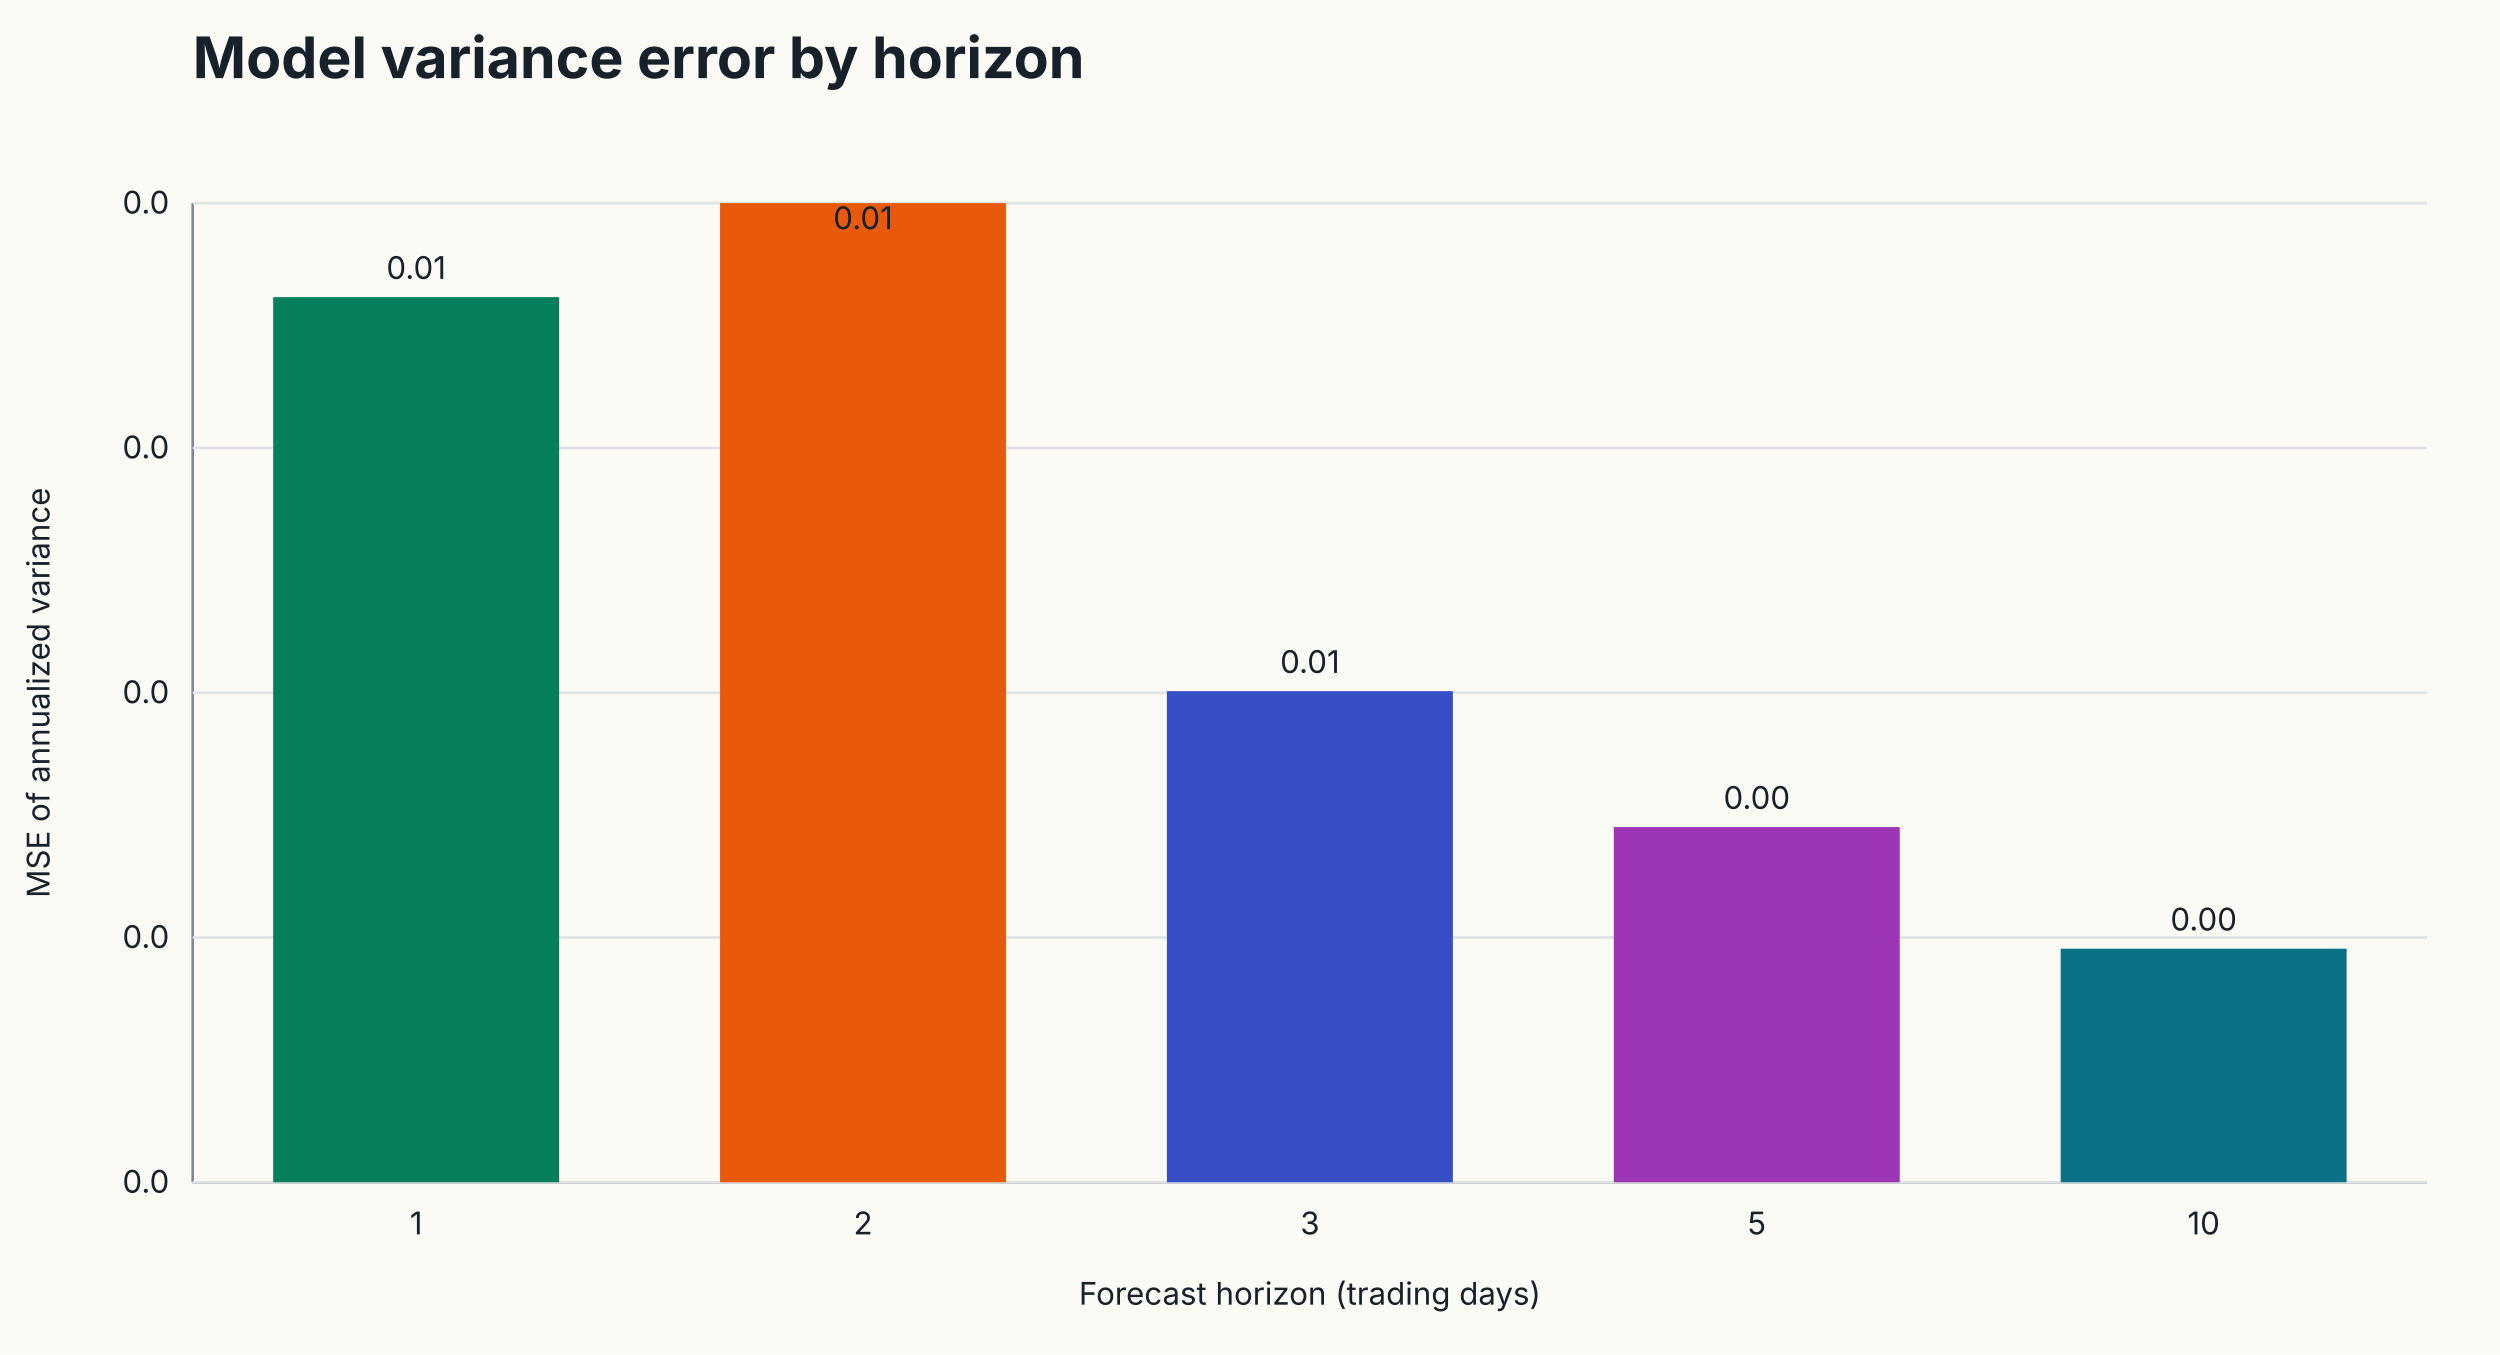
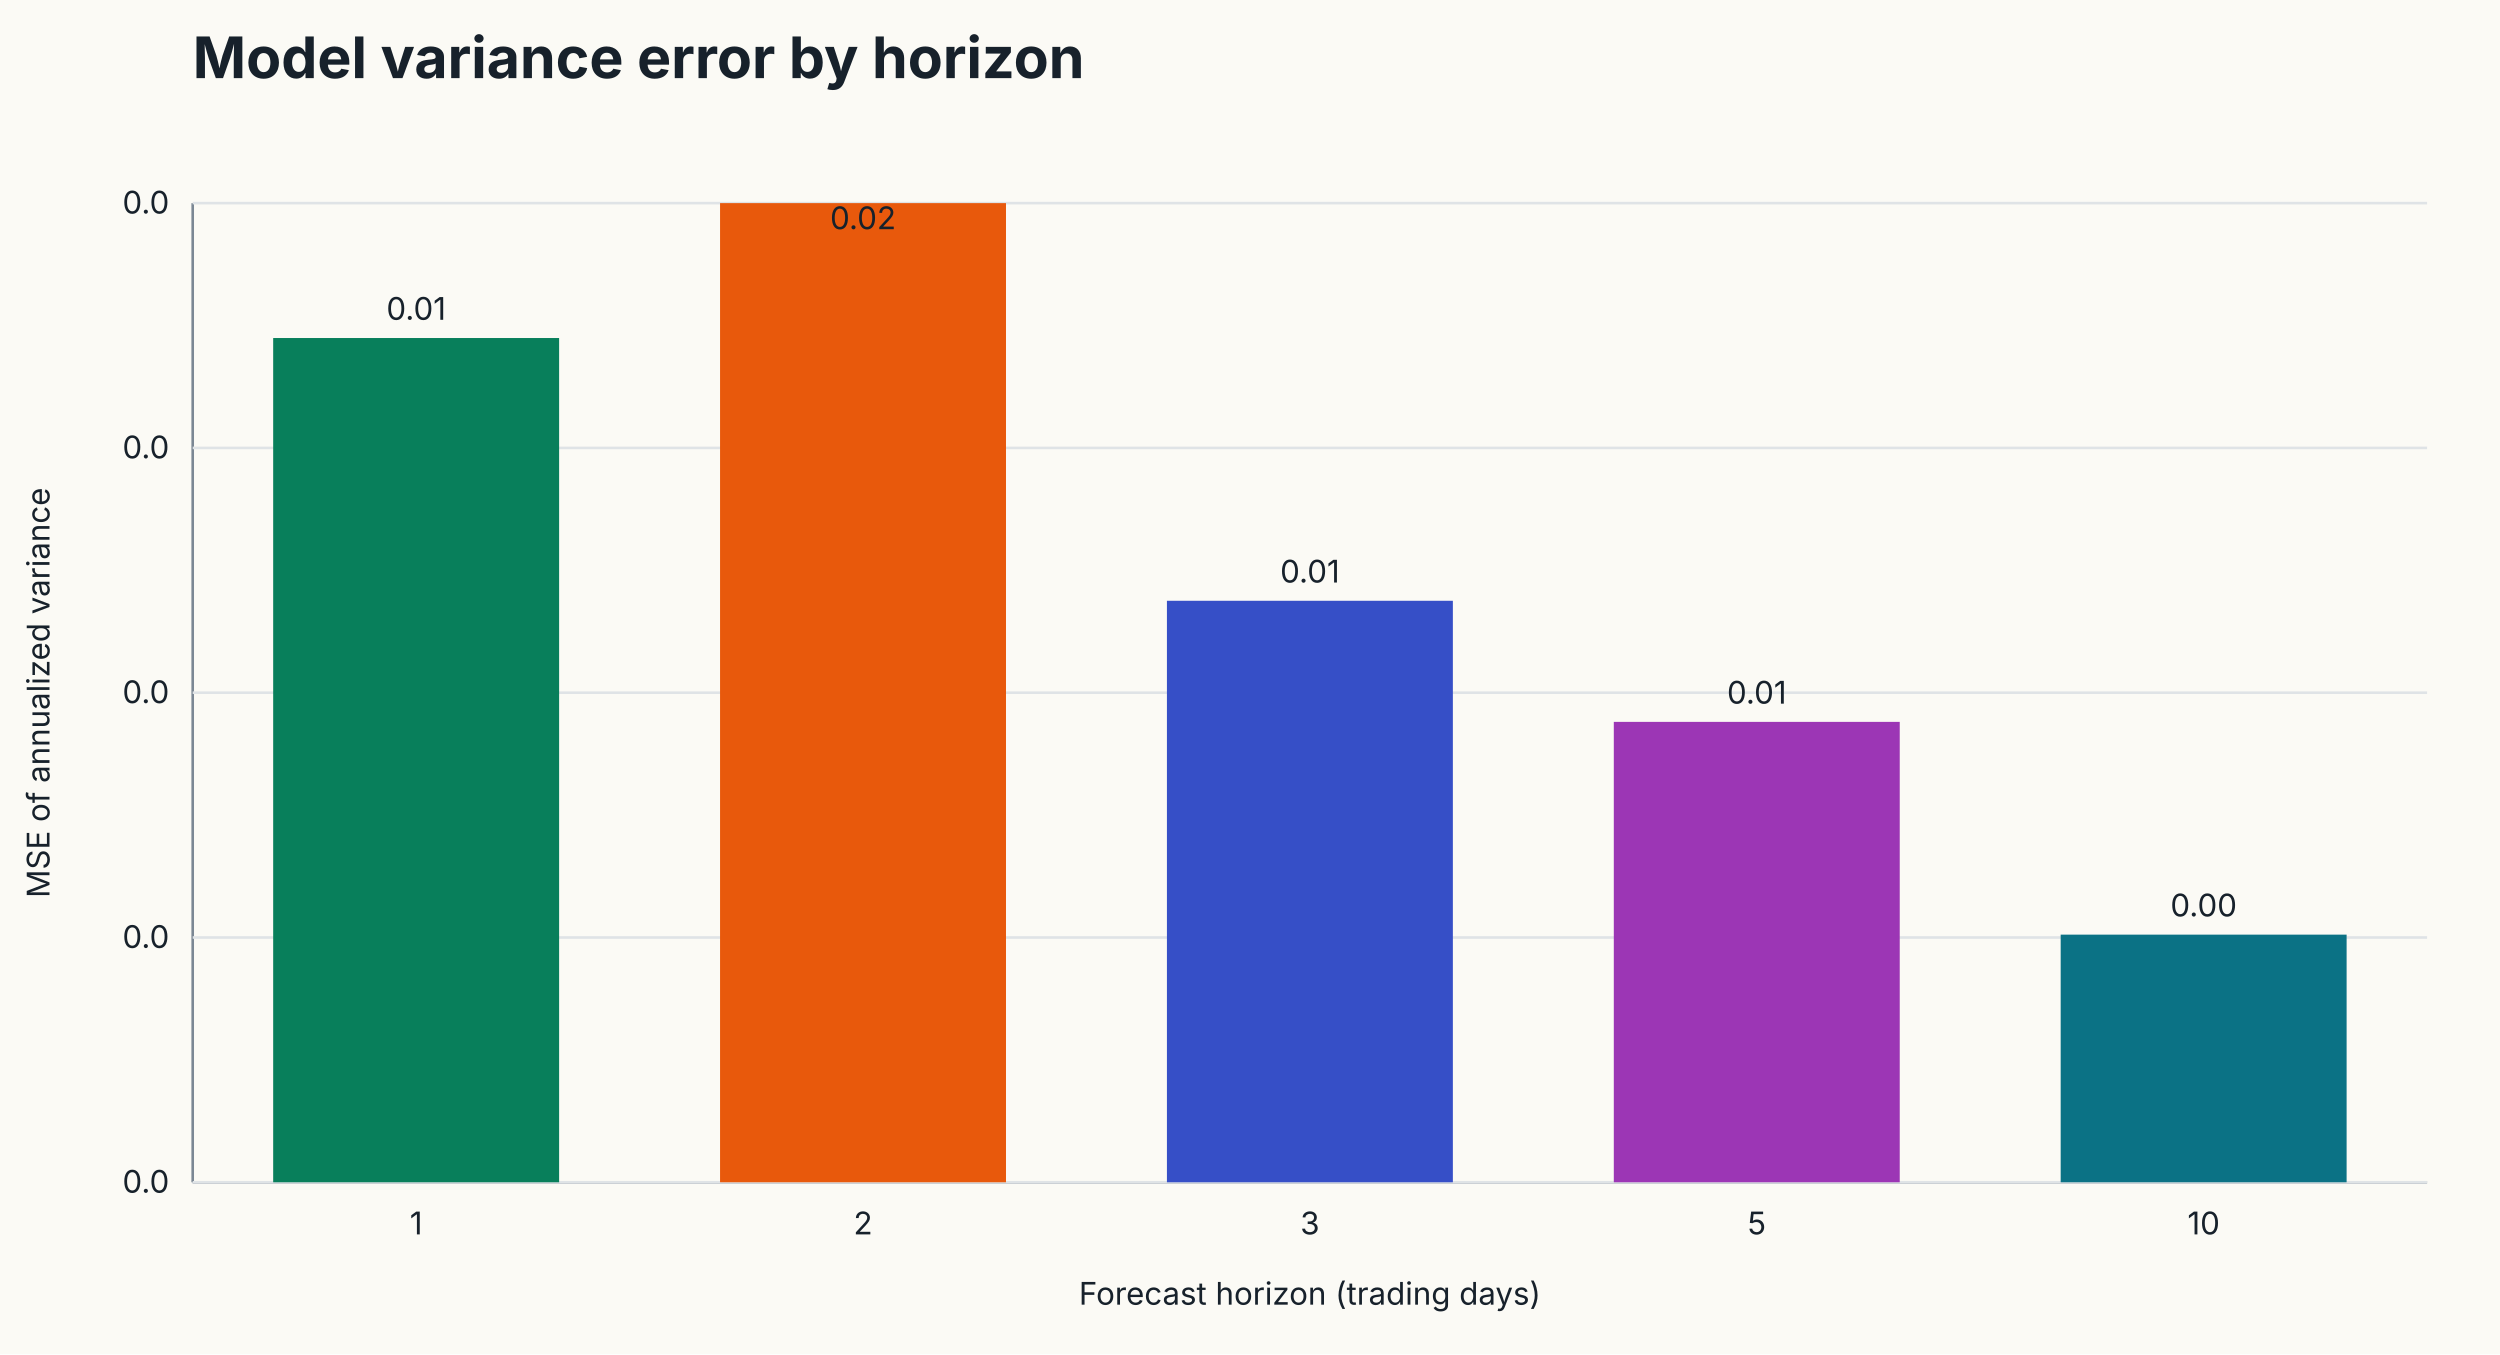
<svg xmlns="http://www.w3.org/2000/svg" width="960" height="520" viewBox="0 0 960 520">
  <rect width="100%" height="100%" fill="#fbfaf5" />
  <style>text{font-family:Inter,Segoe UI,Arial,sans-serif;fill:#17212b} .axis{stroke:#7b8794;stroke-width:1} .grid{stroke:#dfe3e6;stroke-width:1} .label{font-size:12px} .legend{font-size:13px;font-weight:600}</style>
  <text x="74" y="30" font-size="22" font-weight="700">Model variance error by horizon</text>
  <text x="74" y="49" font-size="12" fill="#66717c" />
  <line class="axis" x1="74" y1="454" x2="932" y2="454" />
  <line class="axis" x1="74" y1="78" x2="74" y2="454" />
  <line class="grid" x1="74" y1="454.0" x2="932" y2="454.0" />
  <text class="label" x="65" y="458.0" text-anchor="end">0.0</text>
  <line class="grid" x1="74" y1="360.0" x2="932" y2="360.0" />
  <text class="label" x="65" y="364.0" text-anchor="end">0.0</text>
  <line class="grid" x1="74" y1="266.0" x2="932" y2="266.0" />
  <text class="label" x="65" y="270.0" text-anchor="end">0.0</text>
  <line class="grid" x1="74" y1="172.0" x2="932" y2="172.0" />
  <text class="label" x="65" y="176.0" text-anchor="end">0.0</text>
  <line class="grid" x1="74" y1="78.0" x2="932" y2="78.0" />
  <text class="label" x="65" y="82.0" text-anchor="end">0.0</text>
  <text class="label" x="503.0" y="501" text-anchor="middle">Forecast horizon (trading days)</text>
  <text class="label" transform="translate(19 266.0) rotate(-90)" text-anchor="middle">MSE of annualized variance</text>
-   <rect x="104.9" y="114.1" width="109.8" height="339.9" fill="#087f5b" />
+   <rect x="104.9" y="129.8" width="109.8" height="324.2" fill="#087f5b" />
  <text class="label" x="159.8" y="474" text-anchor="middle">1</text>
-   <text class="label" x="159.8" y="107.1" text-anchor="middle">0.01</text>
+   <text class="label" x="159.8" y="122.8" text-anchor="middle">0.01</text>
  <rect x="276.5" y="78.0" width="109.8" height="376.0" fill="#e8590c" />
  <text class="label" x="331.4" y="474" text-anchor="middle">2</text>
-   <text class="label" x="331.4" y="88.0" text-anchor="middle">0.01</text>
-   <rect x="448.1" y="265.4" width="109.8" height="188.6" fill="#364fc7" />
+   <text class="label" x="331.4" y="88.0" text-anchor="middle">0.02</text>
+   <rect x="448.1" y="230.7" width="109.8" height="223.3" fill="#364fc7" />
  <text class="label" x="503.0" y="474" text-anchor="middle">3</text>
-   <text class="label" x="503.0" y="258.4" text-anchor="middle">0.01</text>
-   <rect x="619.7" y="317.6" width="109.8" height="136.4" fill="#9c36b5" />
+   <text class="label" x="503.0" y="223.7" text-anchor="middle">0.01</text>
+   <rect x="619.7" y="277.2" width="109.8" height="176.8" fill="#9c36b5" />
  <text class="label" x="674.6" y="474" text-anchor="middle">5</text>
-   <text class="label" x="674.6" y="310.6" text-anchor="middle">0.00</text>
-   <rect x="791.3" y="364.3" width="109.8" height="89.7" fill="#0b7285" />
+   <text class="label" x="674.6" y="270.2" text-anchor="middle">0.01</text>
+   <rect x="791.3" y="358.9" width="109.8" height="95.1" fill="#0b7285" />
  <text class="label" x="846.2" y="474" text-anchor="middle">10</text>
-   <text class="label" x="846.2" y="357.3" text-anchor="middle">0.00</text>
+   <text class="label" x="846.2" y="351.9" text-anchor="middle">0.00</text>
</svg>
